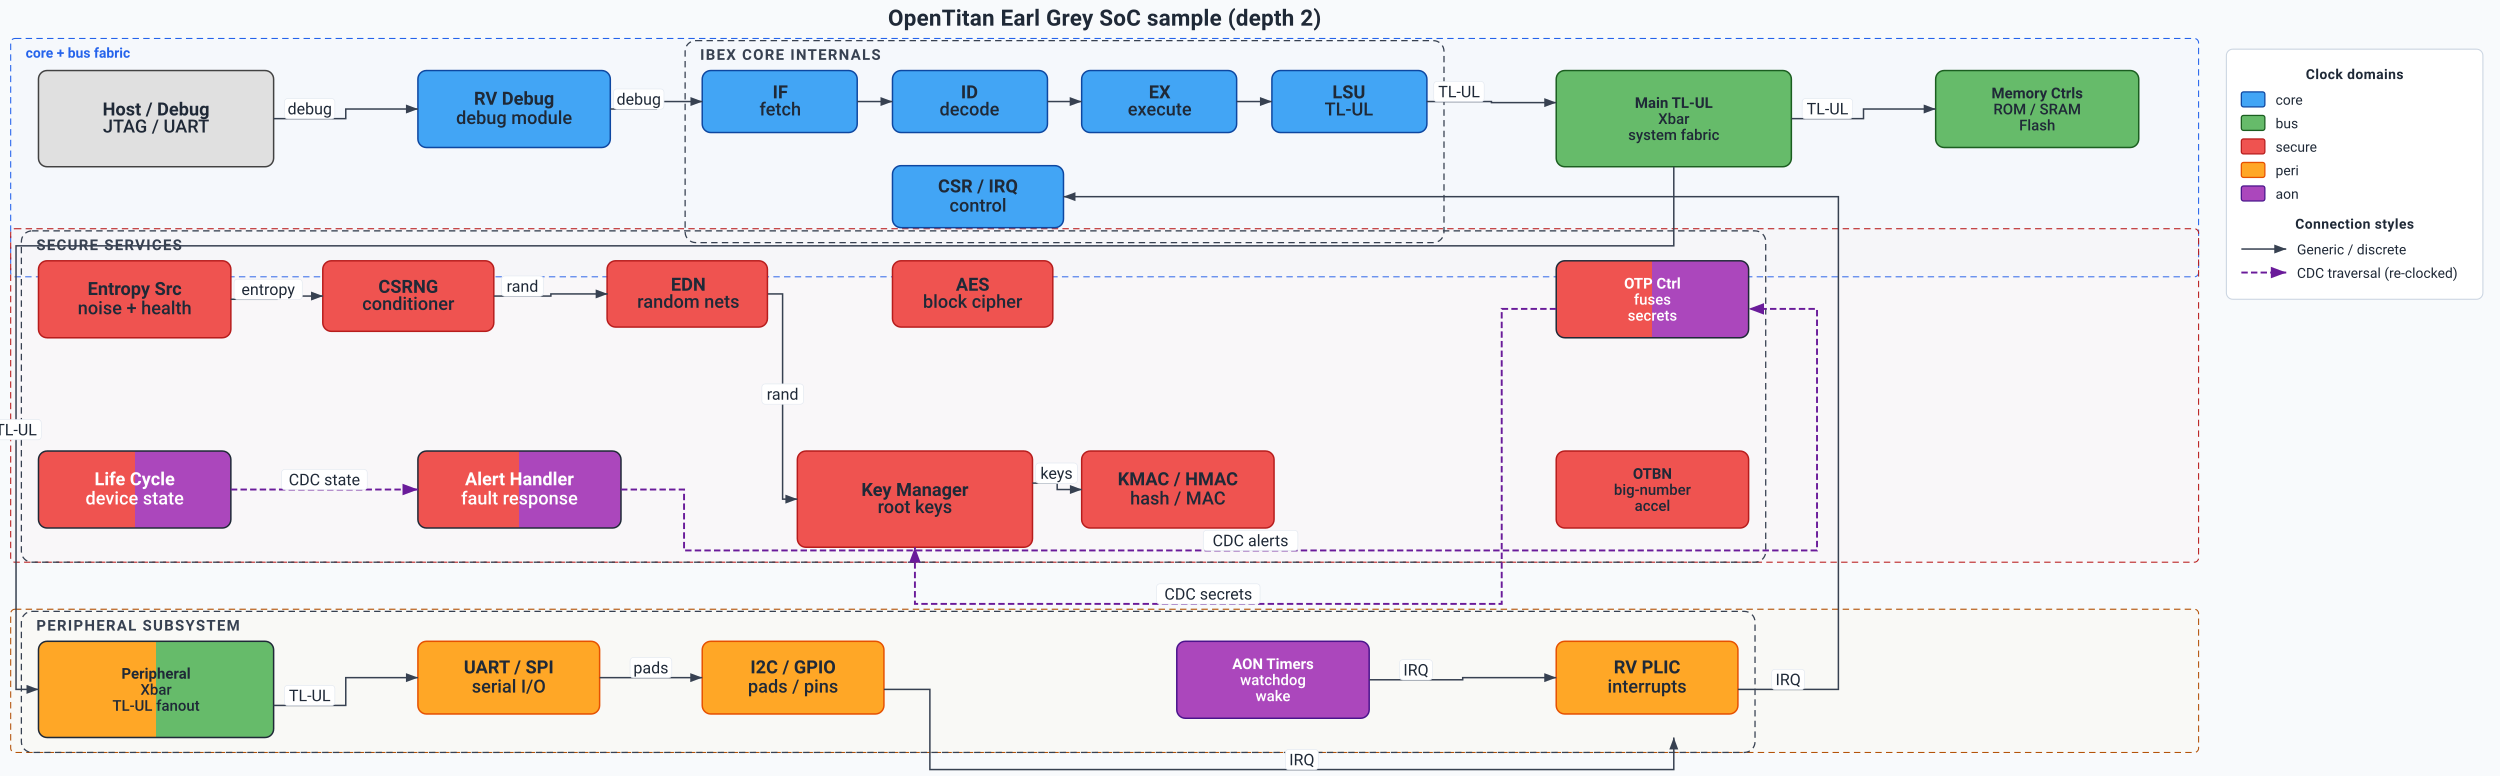
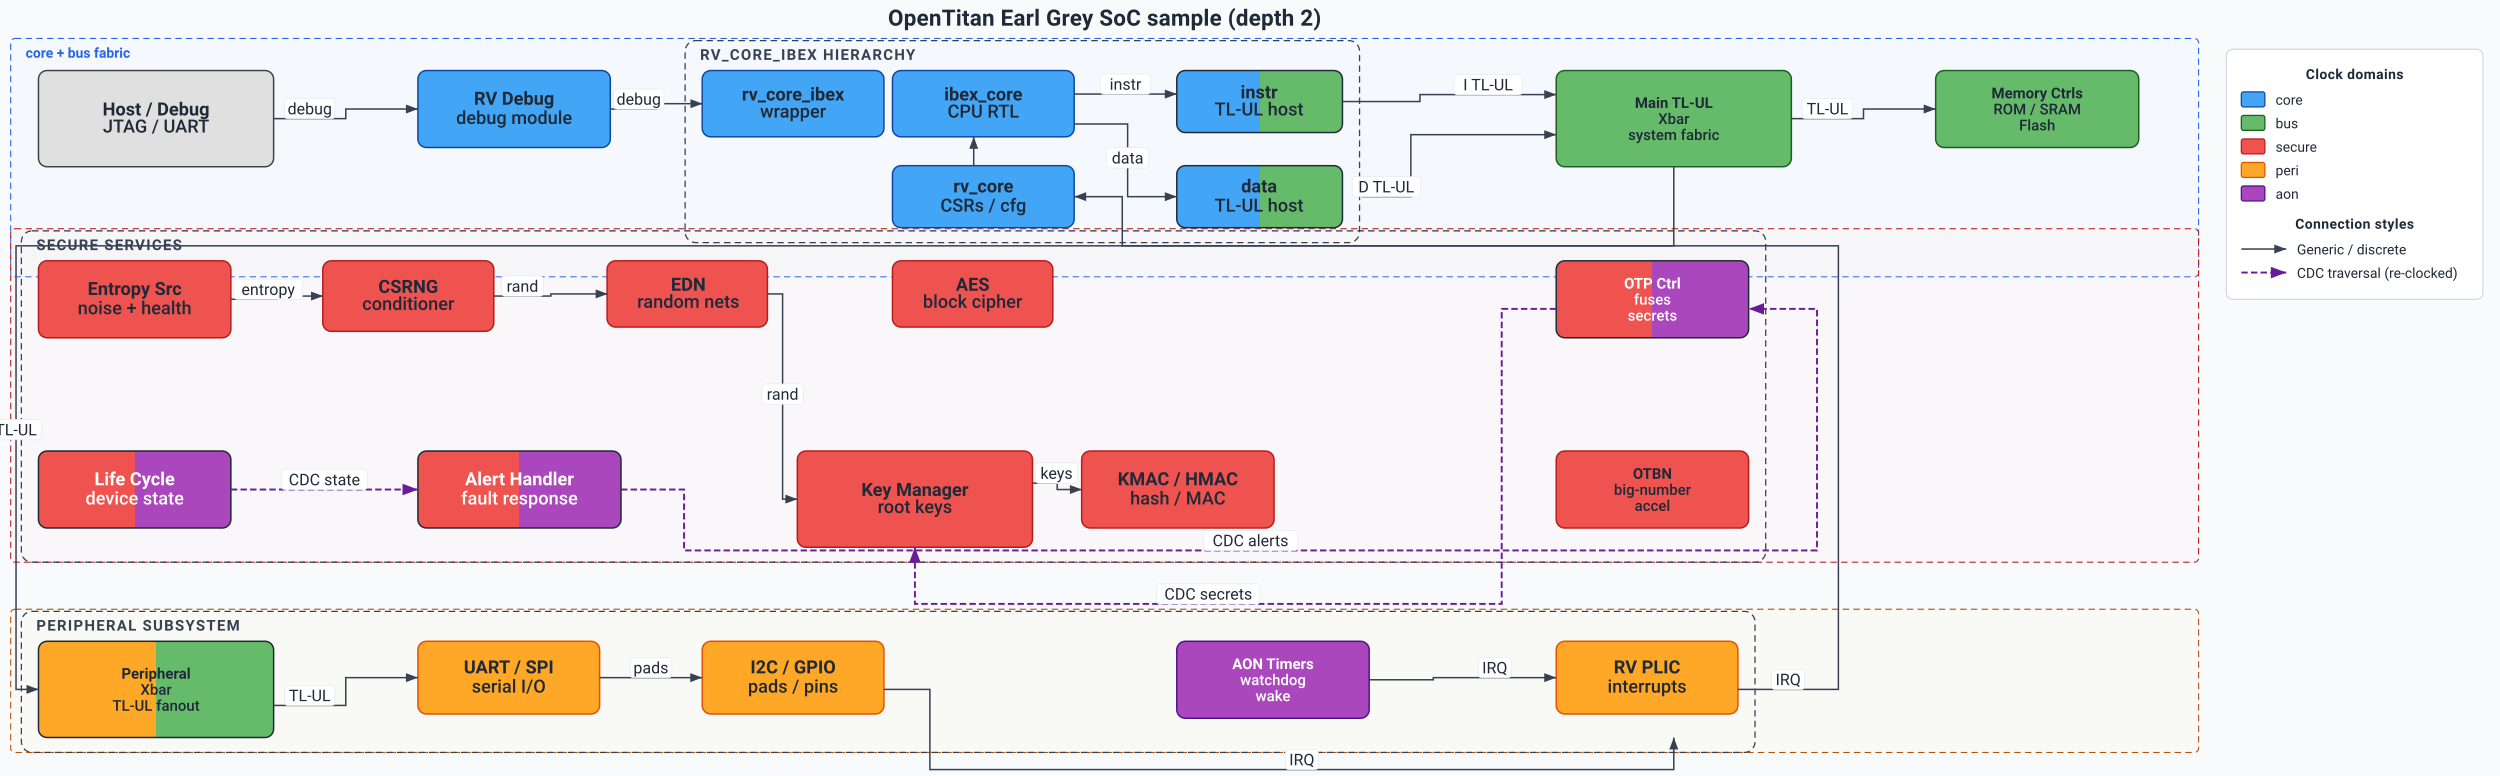
<svg xmlns="http://www.w3.org/2000/svg" width="2339" height="726" viewBox="0 0 2339 726" font-family="ui-sans-serif, system-ui, -apple-system, 'Segoe UI', Roboto, 'Helvetica Neue', Arial, sans-serif" style="background:#f8fafc">
  <defs>
    <marker id="ah-solid" markerWidth="9" markerHeight="9" refX="8" refY="3" orient="auto">
      <path d="M0,0 L0,6 L8,3 z" fill="#1f2937" />
    </marker>
    <marker id="ah-thin" markerWidth="9" markerHeight="9" refX="8" refY="3" orient="auto">
      <path d="M0,0 L0,6 L8,3 z" fill="#374151" />
    </marker>
    <marker id="ah-stream" markerWidth="9" markerHeight="9" refX="8" refY="3" orient="auto">
      <path d="M0,0 L0,6 L8,3 z" fill="#5C5C00" />
    </marker>
    <marker id="ah-axil" markerWidth="9" markerHeight="9" refX="8" refY="3" orient="auto">
      <path d="M0,0 L0,6 L8,3 z" fill="#0D47A1" />
    </marker>
    <marker id="ah-cdc" markerWidth="9" markerHeight="9" refX="8" refY="3" orient="auto">
      <path d="M0,0 L0,6 L8,3 z" fill="#6A1B9A" />
    </marker>
    <marker id="ah-open" markerWidth="9" markerHeight="9" refX="8" refY="3" orient="auto">
      <path d="M0.5,0.5 L0.5,5.5 L8,3 z" fill="#f8fafc" stroke="#1f2937" stroke-width="1" />
    </marker>
+     <linearGradient id="grad-tlul_i" x1="0%" y1="0%" x2="100%" y2="0%">
+       <stop offset="50%" stop-color="#42A5F5" />
+       <stop offset="50%" stop-color="#66BB6A" />
+     </linearGradient>
+     <linearGradient id="grad-tlul_d" x1="0%" y1="0%" x2="100%" y2="0%">
+       <stop offset="50%" stop-color="#42A5F5" />
+       <stop offset="50%" stop-color="#66BB6A" />
+     </linearGradient>
    <linearGradient id="grad-otp_ctrl" x1="0%" y1="0%" x2="100%" y2="0%">
      <stop offset="50%" stop-color="#EF5350" />
      <stop offset="50%" stop-color="#AB47BC" />
    </linearGradient>
    <linearGradient id="grad-lc_ctrl" x1="0%" y1="0%" x2="100%" y2="0%">
      <stop offset="50%" stop-color="#EF5350" />
      <stop offset="50%" stop-color="#AB47BC" />
    </linearGradient>
    <linearGradient id="grad-alert_handler" x1="0%" y1="0%" x2="100%" y2="0%">
      <stop offset="50%" stop-color="#EF5350" />
      <stop offset="50%" stop-color="#AB47BC" />
    </linearGradient>
    <linearGradient id="grad-xbar_peri" x1="0%" y1="0%" x2="100%" y2="0%">
      <stop offset="50%" stop-color="#FFA726" />
      <stop offset="50%" stop-color="#66BB6A" />
    </linearGradient>
  </defs>
  <rect width="2339" height="726" fill="#f8fafc" id="_canvas_bg" />
  <text x="1033.5" y="24" text-anchor="middle" font-size="21" font-weight="600" fill="#1f2937" letter-spacing="0.2">OpenTitan Earl Grey SoC sample (depth 2)</text>
  <rect id="band_core_bus" x="10" y="36" width="2047" height="223" fill="#DBEAFE" fill-opacity="0.1" stroke="#2563EB" stroke-width="1" stroke-dasharray="6,4" rx="4" />
  <text x="24" y="54" font-size="13" font-weight="700" fill="#2563EB">core + bus fabric</text>
  <rect id="band_secure_services" x="10" y="214" width="2047" height="312" fill="#FEE2E2" fill-opacity="0.1" stroke="#B91C1C" stroke-width="1" stroke-dasharray="6,4" rx="4" />
  <rect id="band_peripheral_aon" x="10" y="570" width="2047" height="134" fill="#FEF3C7" fill-opacity="0.1" stroke="#B45309" stroke-width="1" stroke-dasharray="6,4" rx="4" />
-   <rect id="group_ibex_core" x="641" y="38" width="710" height="189" fill="none" stroke="#374151" stroke-width="1.2" stroke-dasharray="6,4" rx="10" />
-   <text x="655" y="56" font-size="14" font-weight="700" letter-spacing="1.2" fill="#374151">IBEX CORE INTERNALS</text>
+   <rect id="group_rv_core_ibex" x="641" y="38" width="631" height="189" fill="none" stroke="#374151" stroke-width="1.2" stroke-dasharray="6,4" rx="10" />
+   <text x="655" y="56" font-size="14" font-weight="700" letter-spacing="1.2" fill="#374151">RV_CORE_IBEX HIERARCHY</text>
  <rect id="group_secure_services" x="20" y="216" width="1632" height="310" fill="none" stroke="#374151" stroke-width="1.2" stroke-dasharray="6,4" rx="10" />
  <text x="34" y="234" font-size="14" font-weight="700" letter-spacing="1.2" fill="#374151">SECURE SERVICES</text>
  <rect id="group_peripheral_subsystem" x="20" y="572" width="1622" height="132" fill="none" stroke="#374151" stroke-width="1.2" stroke-dasharray="6,4" rx="10" />
  <text x="34" y="590" font-size="14" font-weight="700" letter-spacing="1.2" fill="#374151">PERIPHERAL SUBSYSTEM</text>
  <rect id="host" x="36" y="66" width="220" height="90" fill="#E0E0E0" stroke="#424242" stroke-width="1.4" rx="8" />
  <text x="146" y="108" text-anchor="middle" font-size="17" font-weight="600" fill="#1f2937">Host / Debug</text>
  <text x="146" y="124" text-anchor="middle" font-size="17" font-weight="500" fill="#1f2937">JTAG / UART</text>
  <rect id="rv_dm" x="391" y="66" width="180" height="72" fill="#42A5F5" stroke="#0D47A1" stroke-width="1.4" rx="8" />
  <text x="481" y="98" text-anchor="middle" font-size="17" font-weight="600" fill="#1f2937">RV Debug</text>
  <text x="481" y="116" text-anchor="middle" font-size="17" font-weight="500" fill="#1f2937">debug module</text>
-   <rect id="ibex_if" x="657" y="66" width="145" height="58" fill="#42A5F5" stroke="#0D47A1" stroke-width="1.4" rx="8" />
-   <text x="730" y="92" text-anchor="middle" font-size="17" font-weight="600" fill="#1f2937">IF</text>
-   <text x="730" y="108" text-anchor="middle" font-size="17" font-weight="500" fill="#1f2937">fetch</text>
-   <rect id="ibex_id" x="835" y="66" width="145" height="58" fill="#42A5F5" stroke="#0D47A1" stroke-width="1.4" rx="8" />
-   <text x="907" y="92" text-anchor="middle" font-size="17" font-weight="600" fill="#1f2937">ID</text>
-   <text x="907" y="108" text-anchor="middle" font-size="17" font-weight="500" fill="#1f2937">decode</text>
-   <rect id="ibex_ex" x="1012" y="66" width="145" height="58" fill="#42A5F5" stroke="#0D47A1" stroke-width="1.4" rx="8" />
-   <text x="1085" y="92" text-anchor="middle" font-size="17" font-weight="600" fill="#1f2937">EX</text>
-   <text x="1085" y="108" text-anchor="middle" font-size="17" font-weight="500" fill="#1f2937">execute</text>
-   <rect id="ibex_lsu" x="1190" y="66" width="145" height="58" fill="#42A5F5" stroke="#0D47A1" stroke-width="1.4" rx="8" />
-   <text x="1262" y="92" text-anchor="middle" font-size="17" font-weight="600" fill="#1f2937">LSU</text>
-   <text x="1262" y="108" text-anchor="middle" font-size="17" font-weight="500" fill="#1f2937">TL-UL</text>
-   <rect id="ibex_csr" x="835" y="155" width="160" height="58" fill="#42A5F5" stroke="#0D47A1" stroke-width="1.4" rx="8" />
-   <text x="915" y="180" text-anchor="middle" font-size="17" font-weight="600" fill="#1f2937">CSR / IRQ</text>
-   <text x="915" y="198" text-anchor="middle" font-size="17" font-weight="500" fill="#1f2937">control</text>
+   <rect id="rv_core_ibex" x="657" y="66" width="170" height="62" fill="#42A5F5" stroke="#0D47A1" stroke-width="1.4" rx="8" />
+   <text x="742" y="94" text-anchor="middle" font-size="17" font-weight="600" fill="#1f2937">rv_core_ibex</text>
+   <text x="742" y="110" text-anchor="middle" font-size="17" font-weight="500" fill="#1f2937">wrapper</text>
+   <rect id="ibex_core" x="835" y="66" width="170" height="62" fill="#42A5F5" stroke="#0D47A1" stroke-width="1.4" rx="8" />
+   <text x="920" y="94" text-anchor="middle" font-size="17" font-weight="600" fill="#1f2937">ibex_core</text>
+   <text x="920" y="110" text-anchor="middle" font-size="17" font-weight="500" fill="#1f2937">CPU RTL</text>
+   <rect id="rv_core_regs" x="835" y="155" width="170" height="58" fill="#42A5F5" stroke="#0D47A1" stroke-width="1.4" rx="8" />
+   <text x="920" y="180" text-anchor="middle" font-size="17" font-weight="600" fill="#1f2937">rv_core</text>
+   <text x="920" y="198" text-anchor="middle" font-size="17" font-weight="500" fill="#1f2937">CSRs / cfg</text>
+   <rect id="tlul_i" x="1101" y="66" width="155" height="58" fill="url(#grad-tlul_i)" stroke="#1f2937" stroke-width="1.4" rx="8" />
+   <text x="1178" y="92" text-anchor="middle" font-size="17" font-weight="600" fill="#1f2937">instr</text>
+   <text x="1178" y="108" text-anchor="middle" font-size="17" font-weight="500" fill="#1f2937">TL-UL host</text>
+   <rect id="tlul_d" x="1101" y="155" width="155" height="58" fill="url(#grad-tlul_d)" stroke="#1f2937" stroke-width="1.4" rx="8" />
+   <text x="1178" y="180" text-anchor="middle" font-size="17" font-weight="600" fill="#1f2937">data</text>
+   <text x="1178" y="198" text-anchor="middle" font-size="17" font-weight="500" fill="#1f2937">TL-UL host</text>
  <rect id="xbar_main" x="1456" y="66" width="220" height="90" fill="#66BB6A" stroke="#1B5E20" stroke-width="1.4" rx="8" />
  <text x="1566" y="101" text-anchor="middle" font-size="14" font-weight="600" fill="#1f2937">Main TL-UL</text>
  <text x="1566" y="116" text-anchor="middle" font-size="14" font-weight="500" fill="#1f2937">Xbar</text>
  <text x="1566" y="131" text-anchor="middle" font-size="14" font-weight="500" fill="#1f2937">system fabric</text>
  <rect id="mem_ctrls" x="1811" y="66" width="190" height="72" fill="#66BB6A" stroke="#1B5E20" stroke-width="1.4" rx="8" />
  <text x="1906" y="92" text-anchor="middle" font-size="14" font-weight="600" fill="#1f2937">Memory Ctrls</text>
  <text x="1906" y="107" text-anchor="middle" font-size="14" font-weight="500" fill="#1f2937">ROM / SRAM</text>
  <text x="1906" y="122" text-anchor="middle" font-size="14" font-weight="500" fill="#1f2937">Flash</text>
  <rect id="entropy" x="36" y="244" width="180" height="72" fill="#EF5350" stroke="#B71C1C" stroke-width="1.4" rx="8" />
  <text x="126" y="276" text-anchor="middle" font-size="17" font-weight="600" fill="#1f2937">Entropy Src</text>
  <text x="126" y="294" text-anchor="middle" font-size="17" font-weight="500" fill="#1f2937">noise + health</text>
  <rect id="csrng" x="302" y="244" width="160" height="66" fill="#EF5350" stroke="#B71C1C" stroke-width="1.4" rx="8" />
  <text x="382" y="274" text-anchor="middle" font-size="17" font-weight="600" fill="#1f2937">CSRNG</text>
  <text x="382" y="290" text-anchor="middle" font-size="17" font-weight="500" fill="#1f2937">conditioner</text>
  <rect id="edn" x="568" y="244" width="150" height="62" fill="#EF5350" stroke="#B71C1C" stroke-width="1.4" rx="8" />
  <text x="644" y="272" text-anchor="middle" font-size="17" font-weight="600" fill="#1f2937">EDN</text>
  <text x="644" y="288" text-anchor="middle" font-size="17" font-weight="500" fill="#1f2937">random nets</text>
  <rect id="aes" x="835" y="244" width="150" height="62" fill="#EF5350" stroke="#B71C1C" stroke-width="1.4" rx="8" />
  <text x="910" y="272" text-anchor="middle" font-size="17" font-weight="600" fill="#1f2937">AES</text>
  <text x="910" y="288" text-anchor="middle" font-size="17" font-weight="500" fill="#1f2937">block cipher</text>
  <rect id="otp_ctrl" x="1456" y="244" width="180" height="72" fill="url(#grad-otp_ctrl)" stroke="#1f2937" stroke-width="1.4" rx="8" />
  <text x="1546" y="270" text-anchor="middle" font-size="14" font-weight="600" fill="#ffffff">OTP Ctrl</text>
  <text x="1546" y="285" text-anchor="middle" font-size="14" font-weight="500" fill="#ffffff">fuses</text>
  <text x="1546" y="300" text-anchor="middle" font-size="14" font-weight="500" fill="#ffffff">secrets</text>
  <rect id="lc_ctrl" x="36" y="422" width="180" height="72" fill="url(#grad-lc_ctrl)" stroke="#1f2937" stroke-width="1.4" rx="8" />
  <text x="126" y="454" text-anchor="middle" font-size="17" font-weight="600" fill="#ffffff">Life Cycle</text>
  <text x="126" y="472" text-anchor="middle" font-size="17" font-weight="500" fill="#ffffff">device state</text>
  <rect id="alert_handler" x="391" y="422" width="190" height="72" fill="url(#grad-alert_handler)" stroke="#1f2937" stroke-width="1.4" rx="8" />
  <text x="486" y="454" text-anchor="middle" font-size="17" font-weight="600" fill="#ffffff">Alert Handler</text>
  <text x="486" y="472" text-anchor="middle" font-size="17" font-weight="500" fill="#ffffff">fault response</text>
  <rect id="keymgr" x="746" y="422" width="220" height="90" fill="#EF5350" stroke="#B71C1C" stroke-width="1.4" rx="8" />
  <text x="856" y="464" text-anchor="middle" font-size="17" font-weight="600" fill="#1f2937">Key Manager</text>
  <text x="856" y="480" text-anchor="middle" font-size="17" font-weight="500" fill="#1f2937">root keys</text>
  <rect id="kmac" x="1012" y="422" width="180" height="72" fill="#EF5350" stroke="#B71C1C" stroke-width="1.4" rx="8" />
  <text x="1102" y="454" text-anchor="middle" font-size="17" font-weight="600" fill="#1f2937">KMAC / HMAC</text>
  <text x="1102" y="472" text-anchor="middle" font-size="17" font-weight="500" fill="#1f2937">hash / MAC</text>
  <rect id="otbn" x="1456" y="422" width="180" height="72" fill="#EF5350" stroke="#B71C1C" stroke-width="1.4" rx="8" />
  <text x="1546" y="448" text-anchor="middle" font-size="14" font-weight="600" fill="#1f2937">OTBN</text>
  <text x="1546" y="463" text-anchor="middle" font-size="14" font-weight="500" fill="#1f2937">big-number</text>
  <text x="1546" y="478" text-anchor="middle" font-size="14" font-weight="500" fill="#1f2937">accel</text>
  <rect id="xbar_peri" x="36" y="600" width="220" height="90" fill="url(#grad-xbar_peri)" stroke="#1f2937" stroke-width="1.4" rx="8" />
  <text x="146" y="635" text-anchor="middle" font-size="14" font-weight="600" fill="#1f2937">Peripheral</text>
  <text x="146" y="650" text-anchor="middle" font-size="14" font-weight="500" fill="#1f2937">Xbar</text>
  <text x="146" y="665" text-anchor="middle" font-size="14" font-weight="500" fill="#1f2937">TL-UL fanout</text>
  <rect id="uart_spi" x="391" y="600" width="170" height="68" fill="#FFA726" stroke="#E65100" stroke-width="1.4" rx="8" />
  <text x="476" y="630" text-anchor="middle" font-size="17" font-weight="600" fill="#1f2937">UART / SPI</text>
  <text x="476" y="648" text-anchor="middle" font-size="17" font-weight="500" fill="#1f2937">serial I/O</text>
  <rect id="i2c_gpio" x="657" y="600" width="170" height="68" fill="#FFA726" stroke="#E65100" stroke-width="1.4" rx="8" />
  <text x="742" y="630" text-anchor="middle" font-size="17" font-weight="600" fill="#1f2937">I2C / GPIO</text>
  <text x="742" y="648" text-anchor="middle" font-size="17" font-weight="500" fill="#1f2937">pads / pins</text>
  <rect id="aon_timer" x="1101" y="600" width="180" height="72" fill="#AB47BC" stroke="#4A148C" stroke-width="1.4" rx="8" />
  <text x="1191" y="626" text-anchor="middle" font-size="14" font-weight="600" fill="#ffffff">AON Timers</text>
  <text x="1191" y="641" text-anchor="middle" font-size="14" font-weight="500" fill="#ffffff">watchdog</text>
  <text x="1191" y="656" text-anchor="middle" font-size="14" font-weight="500" fill="#ffffff">wake</text>
  <rect id="rv_plic" x="1456" y="600" width="170" height="68" fill="#FFA726" stroke="#E65100" stroke-width="1.4" rx="8" />
  <text x="1541" y="630" text-anchor="middle" font-size="17" font-weight="600" fill="#1f2937">RV PLIC</text>
  <text x="1541" y="648" text-anchor="middle" font-size="17" font-weight="500" fill="#1f2937">interrupts</text>
  <path id="edge_host_to_rv_dm" d="M 256.0,111.0 L 323.5,111.0 L 323.5,102.0 L 391.0,102.0" stroke="#374151" stroke-width="1.4" fill="none" marker-end="url(#ah-thin)" />
  <rect x="266.1" y="92.2" width="47.2" height="19.0" fill="#ffffff" stroke="#e2e8f0" stroke-width="0.6" rx="3" />
  <text x="289.8" y="107.0" text-anchor="middle" font-size="15" fill="#1f2937">debug</text>
-   <path id="edge_rv_dm_to_ibex_if" d="M 571.0,102.0 L 614.1,102.0 L 614.1,95.0 L 657.2,95.0" stroke="#374151" stroke-width="1.4" fill="none" marker-end="url(#ah-thin)" />
+   <path id="edge_rv_dm_to_rv_core_ibex" d="M 571.0,102.0 L 614.1,102.0 L 614.1,97.0 L 657.2,97.0" stroke="#374151" stroke-width="1.4" fill="none" marker-end="url(#ah-thin)" />
  <rect x="574.0" y="83.2" width="47.2" height="19.0" fill="#ffffff" stroke="#e2e8f0" stroke-width="0.6" rx="3" />
  <text x="597.6" y="98.0" text-anchor="middle" font-size="15" fill="#1f2937">debug</text>
-   <path id="edge_ibex_if_to_ibex_id" d="M 802.0,95.0 L 835.0,95.0" stroke="#374151" stroke-width="1.4" fill="none" marker-end="url(#ah-thin)" />
-   <path id="edge_ibex_id_to_ibex_ex" d="M 980.0,95.0 L 1012.0,95.0" stroke="#374151" stroke-width="1.4" fill="none" marker-end="url(#ah-thin)" />
-   <path id="edge_ibex_ex_to_ibex_lsu" d="M 1157.0,95.0 L 1190.0,95.0" stroke="#374151" stroke-width="1.4" fill="none" marker-end="url(#ah-thin)" />
-   <path id="edge_ibex_lsu_to_xbar_main" d="M 1334.8,95.0 L 1395.4,95.0 L 1395.4,96.0 L 1456.0,96.0" stroke="#374151" stroke-width="1.4" fill="none" marker-end="url(#ah-thin)" />
-   <rect x="1341.4" y="76.2" width="47.2" height="19.0" fill="#ffffff" stroke="#e2e8f0" stroke-width="0.6" rx="3" />
-   <text x="1365.1" y="91.0" text-anchor="middle" font-size="15" fill="#1f2937">TL-UL</text>
+   <path id="edge_rv_core_regs_to_ibex_core" d="M 911.0,155.0 L 911.0,128.0" stroke="#374151" stroke-width="1.4" fill="none" marker-end="url(#ah-thin)" />
+   <path id="edge_ibex_core_to_tlul_i" d="M 1005.0,88.0 L 1101.0,88.0" stroke="#374151" stroke-width="1.4" fill="none" marker-end="url(#ah-thin)" />
+   <rect x="1029.4" y="69.2" width="47.2" height="19.0" fill="#ffffff" stroke="#e2e8f0" stroke-width="0.6" rx="3" />
+   <text x="1053.0" y="84.0" text-anchor="middle" font-size="15" fill="#1f2937">instr</text>
+   <path id="edge_ibex_core_to_tlul_d" d="M 1005.0,116.0 L 1055.0,116.0 L 1055.0,184.0 L 1101.0,184.0" stroke="#374151" stroke-width="1.4" fill="none" marker-end="url(#ah-thin)" />
+   <rect x="1035.5" y="138.2" width="39.0" height="19.0" fill="#ffffff" stroke="#e2e8f0" stroke-width="0.6" rx="3" />
+   <text x="1055.0" y="153.0" text-anchor="middle" font-size="15" fill="#1f2937">data</text>
+   <path id="edge_tlul_i_to_xbar_main" d="M 1256.0,95.0 L 1328.5,95.0 L 1328.5,88.5 L 1456.0,88.5" stroke="#374151" stroke-width="1.4" fill="none" marker-end="url(#ah-thin)" />
+   <rect x="1360.4" y="69.8" width="63.8" height="19.0" fill="#ffffff" stroke="#e2e8f0" stroke-width="0.6" rx="3" />
+   <text x="1392.2" y="84.5" text-anchor="middle" font-size="15" fill="#1f2937">I TL-UL</text>
+   <path id="edge_tlul_d_to_xbar_main" d="M 1274.0,184.0 L 1320.0,184.0 L 1320.0,126.0 L 1456.0,126.0" stroke="#374151" stroke-width="1.4" fill="none" marker-end="url(#ah-thin)" />
+   <rect x="1265.1" y="165.2" width="63.8" height="19.0" fill="#ffffff" stroke="#e2e8f0" stroke-width="0.6" rx="3" />
+   <text x="1297.0" y="180.0" text-anchor="middle" font-size="15" fill="#1f2937">D TL-UL</text>
  <path id="edge_xbar_main_to_mem_ctrls" d="M 1676.0,111.0 L 1743.5,111.0 L 1743.5,102.0 L 1811.0,102.0" stroke="#374151" stroke-width="1.4" fill="none" marker-end="url(#ah-thin)" />
  <rect x="1686.1" y="92.2" width="47.2" height="19.0" fill="#ffffff" stroke="#e2e8f0" stroke-width="0.6" rx="3" />
  <text x="1709.8" y="107.0" text-anchor="middle" font-size="15" fill="#1f2937">TL-UL</text>
  <path id="edge_xbar_main_to_xbar_peri" d="M 1566.0,156.0 L 1566.0,230.0 L 15.0,230.0 L 15.0,645.0 L 36.0,645.0" stroke="#374151" stroke-width="1.4" fill="none" marker-end="url(#ah-thin)" />
  <rect x="-8.6" y="392.5" width="47.2" height="19.0" fill="#ffffff" stroke="#e2e8f0" stroke-width="0.6" rx="3" />
  <text x="15.0" y="407.3" text-anchor="middle" font-size="15" fill="#1f2937">TL-UL</text>
  <path id="edge_entropy_to_csrng" d="M 216.0,280.0 L 259.1,280.0 L 259.1,277.0 L 302.2,277.0" stroke="#374151" stroke-width="1.4" fill="none" marker-end="url(#ah-thin)" />
  <rect x="219.0" y="261.2" width="63.8" height="19.0" fill="#ffffff" stroke="#e2e8f0" stroke-width="0.6" rx="3" />
  <text x="250.9" y="276.0" text-anchor="middle" font-size="15" fill="#1f2937">entropy</text>
  <path id="edge_csrng_to_edn" d="M 462.2,277.0 L 515.4,277.0 L 515.4,275.0 L 568.5,275.0" stroke="#374151" stroke-width="1.4" fill="none" marker-end="url(#ah-thin)" />
  <rect x="469.3" y="258.2" width="39.0" height="19.0" fill="#ffffff" stroke="#e2e8f0" stroke-width="0.6" rx="3" />
  <text x="488.8" y="273.0" text-anchor="middle" font-size="15" fill="#1f2937">rand</text>
  <path id="edge_edn_to_keymgr" d="M 718.5,275.0 L 732.2,275.0 L 732.2,467.0 L 746.0,467.0" stroke="#374151" stroke-width="1.4" fill="none" marker-end="url(#ah-thin)" />
  <rect x="712.8" y="359.2" width="39.0" height="19.0" fill="#ffffff" stroke="#e2e8f0" stroke-width="0.6" rx="3" />
  <text x="732.2" y="374.0" text-anchor="middle" font-size="15" fill="#1f2937">rand</text>
  <path id="edge_keymgr_to_kmac" d="M 966.0,452.0 L 989.1,452.0 L 989.1,458.0 L 1012.2,458.0" stroke="#374151" stroke-width="1.4" fill="none" marker-end="url(#ah-thin)" />
  <rect x="969.0" y="433.2" width="39.0" height="19.0" fill="#ffffff" stroke="#e2e8f0" stroke-width="0.6" rx="3" />
  <text x="988.5" y="448.0" text-anchor="middle" font-size="15" fill="#1f2937">keys</text>
  <path id="edge_otp_ctrl_to_keymgr" d="M 1456.0,289.0 L 1405.0,289.0 L 1405.0,565.0 L 856.0,565.0 L 856.0,512.0" stroke="#6A1B9A" stroke-width="1.8" fill="none" marker-end="url(#ah-cdc)" stroke-dasharray="6,3" />
  <rect x="1082.1" y="546.2" width="96.8" height="19.0" fill="#ffffff" stroke="#e2e8f0" stroke-width="0.6" rx="3" />
  <text x="1130.5" y="561.0" text-anchor="middle" font-size="15" fill="#1f2937">CDC secrets</text>
  <path id="edge_lc_ctrl_to_alert_handler" d="M 216.0,458.0 L 391.0,458.0" stroke="#6A1B9A" stroke-width="1.8" fill="none" marker-end="url(#ah-cdc)" stroke-dasharray="6,3" />
  <rect x="263.4" y="439.2" width="80.2" height="19.0" fill="#ffffff" stroke="#e2e8f0" stroke-width="0.6" rx="3" />
  <text x="303.5" y="454.0" text-anchor="middle" font-size="15" fill="#1f2937">CDC state</text>
  <path id="edge_alert_handler_to_otp_ctrl" d="M 581.0,458.0 L 640.0,458.0 L 640.0,515.0 L 1700.0,515.0 L 1700.0,289.0 L 1636.0,289.0" stroke="#6A1B9A" stroke-width="1.8" fill="none" marker-end="url(#ah-cdc)" stroke-dasharray="6,3" />
  <rect x="1125.8" y="496.2" width="88.5" height="19.0" fill="#ffffff" stroke="#e2e8f0" stroke-width="0.6" rx="3" />
  <text x="1170.0" y="511.0" text-anchor="middle" font-size="15" fill="#1f2937">CDC alerts</text>
  <path id="edge_xbar_peri_to_uart_spi" d="M 256.0,660.0 L 323.5,660.0 L 323.5,634.0 L 391.0,634.0" stroke="#374151" stroke-width="1.4" fill="none" marker-end="url(#ah-thin)" />
  <rect x="266.1" y="641.2" width="47.2" height="19.0" fill="#ffffff" stroke="#e2e8f0" stroke-width="0.6" rx="3" />
  <text x="289.8" y="656.0" text-anchor="middle" font-size="15" fill="#1f2937">TL-UL</text>
  <path id="edge_uart_spi_to_i2c_gpio" d="M 561.0,634.0 L 657.0,634.0" stroke="#374151" stroke-width="1.4" fill="none" marker-end="url(#ah-thin)" />
  <rect x="589.5" y="615.2" width="39.0" height="19.0" fill="#ffffff" stroke="#e2e8f0" stroke-width="0.6" rx="3" />
  <text x="609.0" y="630.0" text-anchor="middle" font-size="15" fill="#1f2937">pads</text>
  <path id="edge_i2c_gpio_to_rv_plic" d="M 827.0,645.0 L 870.0,645.0 L 870.0,720.0 L 1566.0,720.0 L 1566.0,690.0" stroke="#374151" stroke-width="1.4" fill="none" marker-end="url(#ah-thin)" />
  <rect x="1202.6" y="701.2" width="30.8" height="19.0" fill="#ffffff" stroke="#e2e8f0" stroke-width="0.6" rx="3" />
  <text x="1218.0" y="716.0" text-anchor="middle" font-size="15" fill="#1f2937">IRQ</text>
-   <path id="edge_aon_timer_to_rv_plic" d="M 1281.0,636.0 L 1368.5,636.0 L 1368.5,634.0 L 1456.0,634.0" stroke="#374151" stroke-width="1.4" fill="none" marker-end="url(#ah-thin)" />
-   <rect x="1309.4" y="617.2" width="30.8" height="19.0" fill="#ffffff" stroke="#e2e8f0" stroke-width="0.6" rx="3" />
-   <text x="1324.8" y="632.0" text-anchor="middle" font-size="15" fill="#1f2937">IRQ</text>
-   <path id="edge_rv_plic_to_ibex_csr" d="M 1626.0,645.0 L 1720.0,645.0 L 1720.0,184.0 L 995.0,184.0" stroke="#374151" stroke-width="1.4" fill="none" marker-end="url(#ah-thin)" />
+   <path id="edge_aon_timer_to_rv_plic" d="M 1281.0,636.0 L 1341.0,636.0 L 1341.0,634.0 L 1456.0,634.0" stroke="#374151" stroke-width="1.4" fill="none" marker-end="url(#ah-thin)" />
+   <rect x="1383.1" y="615.2" width="30.8" height="19.0" fill="#ffffff" stroke="#e2e8f0" stroke-width="0.6" rx="3" />
+   <text x="1398.5" y="630.0" text-anchor="middle" font-size="15" fill="#1f2937">IRQ</text>
+   <path id="edge_rv_plic_to_rv_core_regs" d="M 1626.0,645.0 L 1720.0,645.0 L 1720.0,230.0 L 1050.0,230.0 L 1050.0,184.0 L 1005.0,184.0" stroke="#374151" stroke-width="1.4" fill="none" marker-end="url(#ah-thin)" />
  <rect x="1657.6" y="626.2" width="30.8" height="19.0" fill="#ffffff" stroke="#e2e8f0" stroke-width="0.6" rx="3" />
  <text x="1673.0" y="641.0" text-anchor="middle" font-size="15" fill="#1f2937">IRQ</text>
  <rect id="legend_card" x="2083" y="46" width="240" height="234" fill="#ffffff" stroke="#cbd5e1" stroke-width="1" rx="6" />
  <text x="2203" y="74" text-anchor="middle" font-size="13" font-weight="700" fill="#1f2937" letter-spacing="0.4">Clock domains</text>
  <rect x="2097" y="86" width="22" height="14" fill="#42A5F5" stroke="#0D47A1" stroke-width="1.2" rx="2" />
  <text x="2129" y="98" font-size="13" fill="#1f2937">core</text>
  <rect x="2097" y="108" width="22" height="14" fill="#66BB6A" stroke="#1B5E20" stroke-width="1.2" rx="2" />
  <text x="2129" y="120" font-size="13" fill="#1f2937">bus</text>
  <rect x="2097" y="130" width="22" height="14" fill="#EF5350" stroke="#B71C1C" stroke-width="1.2" rx="2" />
  <text x="2129" y="142" font-size="13" fill="#1f2937">secure</text>
  <rect x="2097" y="152" width="22" height="14" fill="#FFA726" stroke="#E65100" stroke-width="1.2" rx="2" />
  <text x="2129" y="164" font-size="13" fill="#1f2937">peri</text>
  <rect x="2097" y="174" width="22" height="14" fill="#AB47BC" stroke="#4A148C" stroke-width="1.2" rx="2" />
  <text x="2129" y="186" font-size="13" fill="#1f2937">aon</text>
  <text x="2203" y="214" text-anchor="middle" font-size="13" font-weight="700" fill="#1f2937" letter-spacing="0.4">Connection styles</text>
  <path id="legend-arrow-generic" d="M 2097,233.0 L 2139,233.0" stroke="#374151" stroke-width="1.4" fill="none" marker-end="url(#ah-thin)" />
  <text x="2149" y="238" font-size="13" fill="#1f2937">Generic / discrete</text>
  <path id="legend-arrow-cdc" d="M 2097,255.0 L 2139,255.0" stroke="#6A1B9A" stroke-width="1.8" fill="none" marker-end="url(#ah-cdc)" stroke-dasharray="6,3" />
  <text x="2149" y="260" font-size="13" fill="#1f2937">CDC traversal (re-clocked)</text>
</svg>
